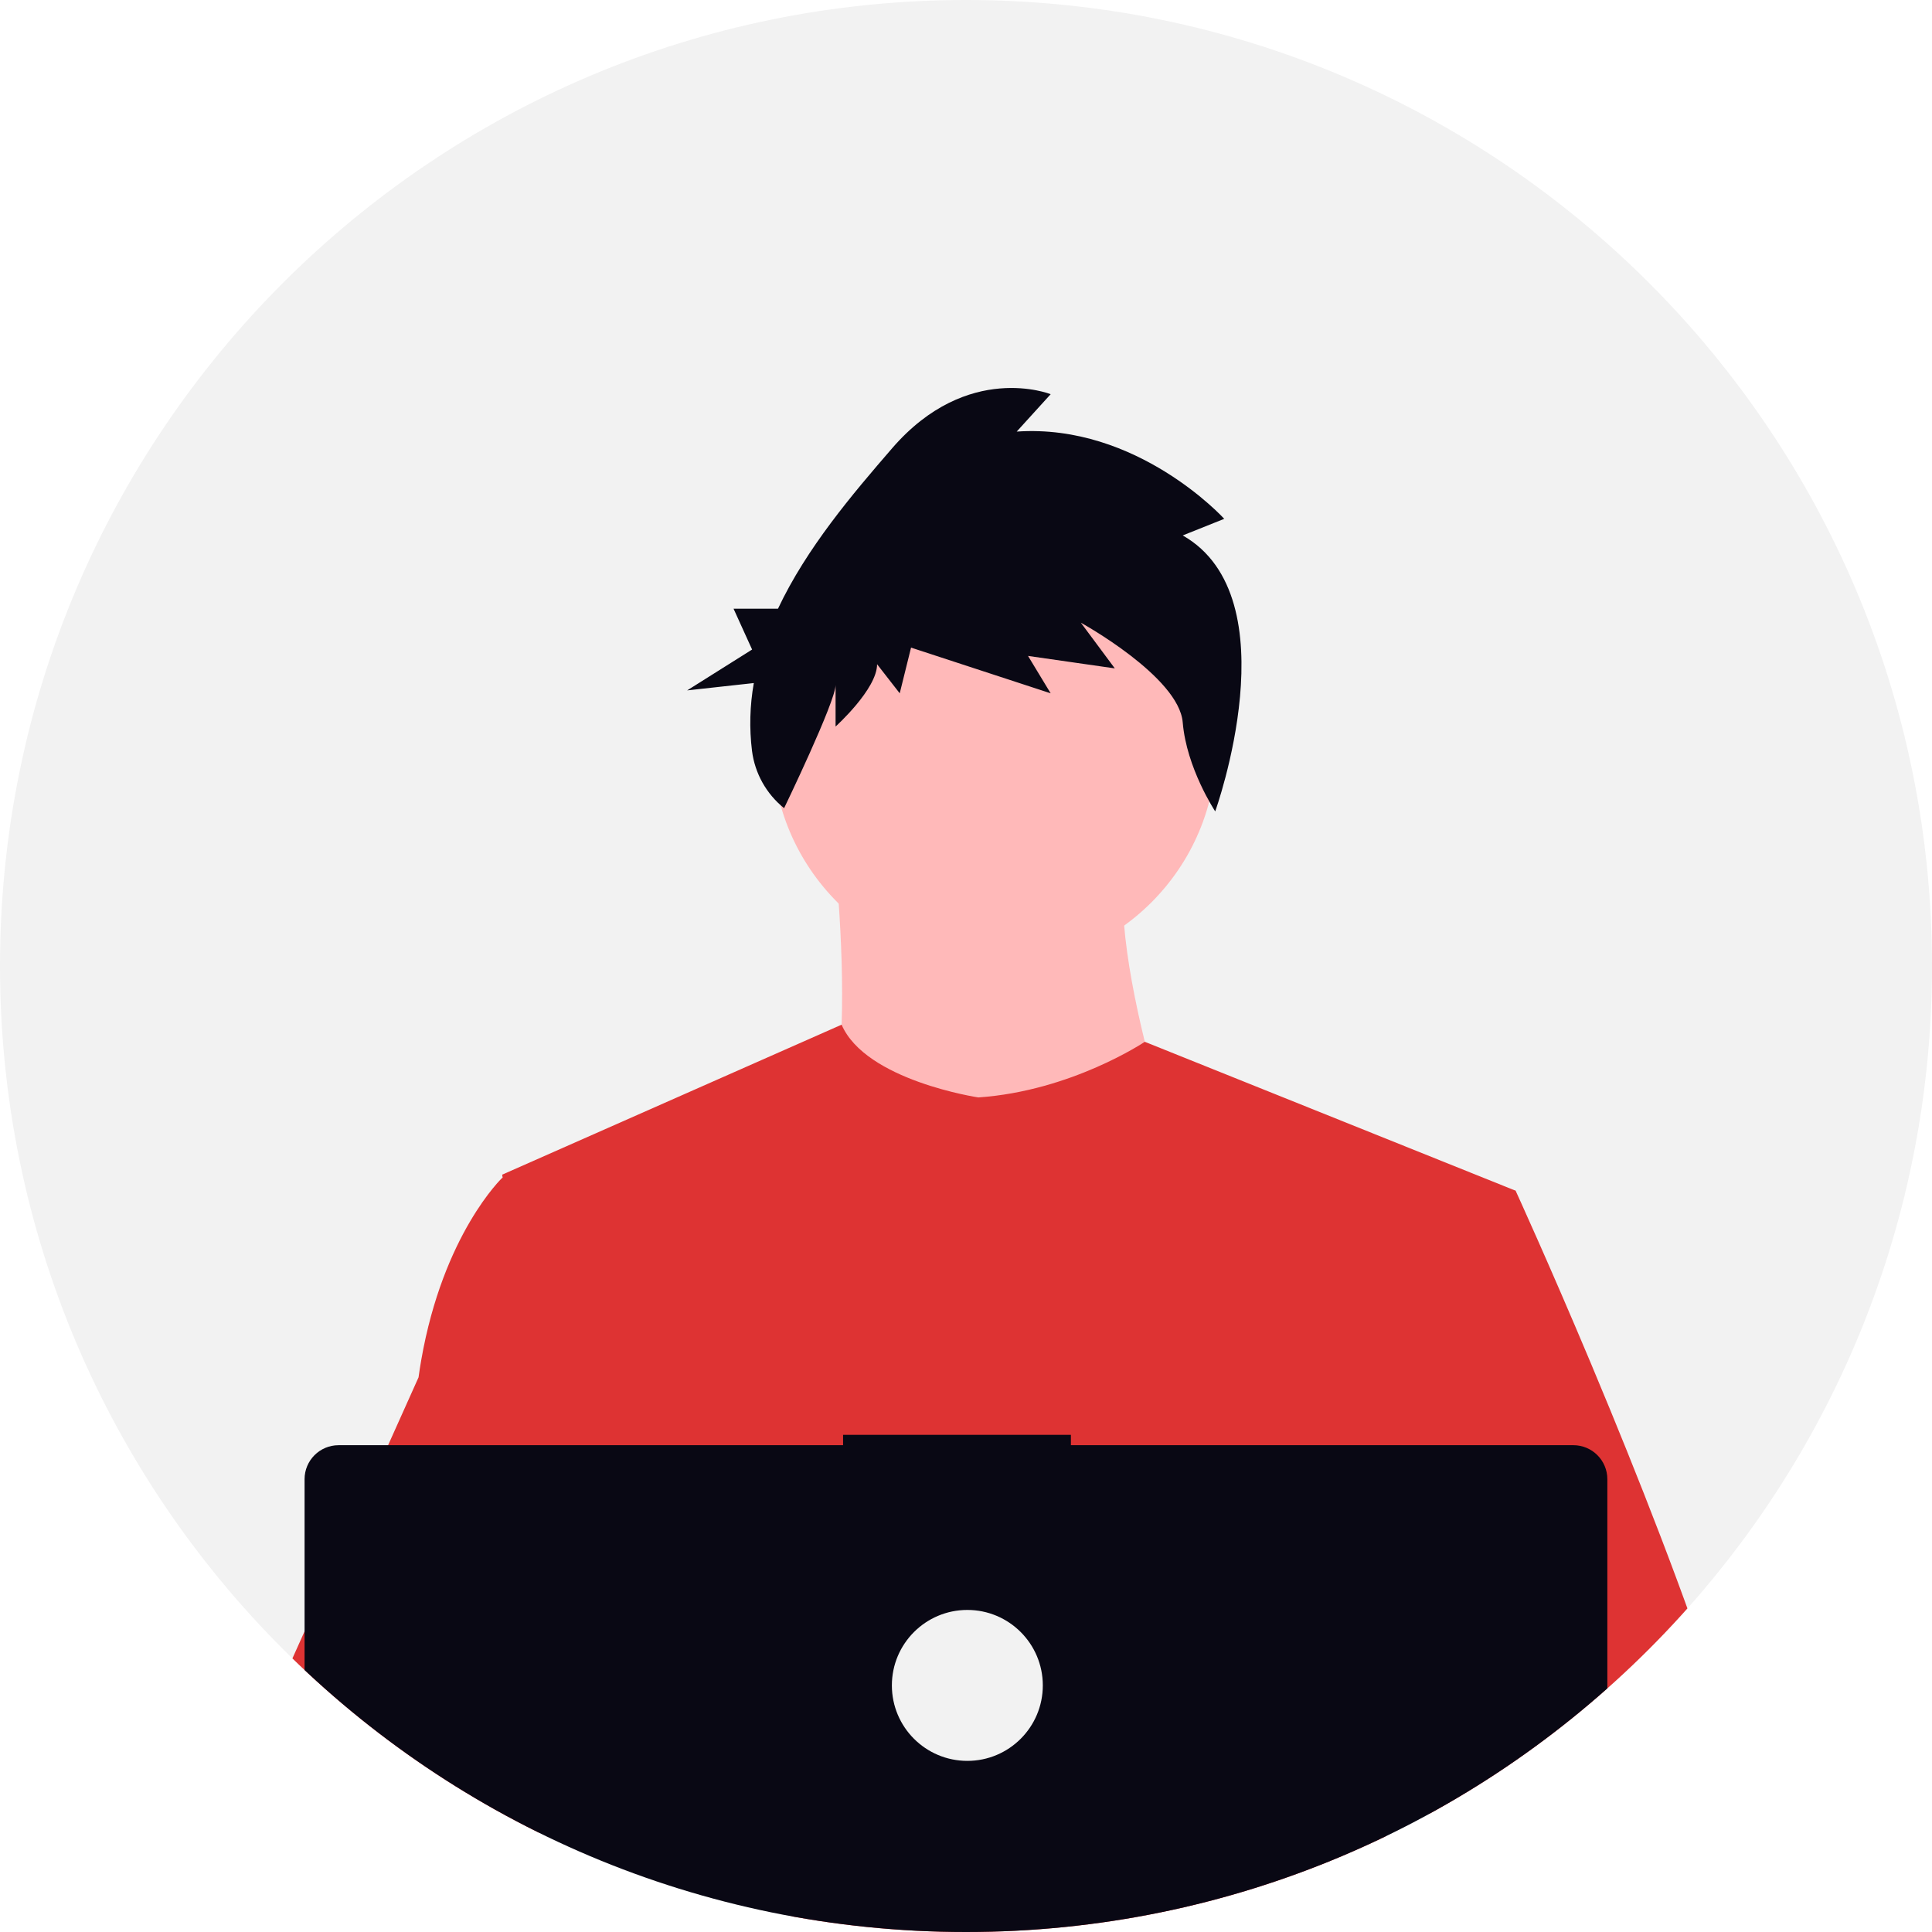
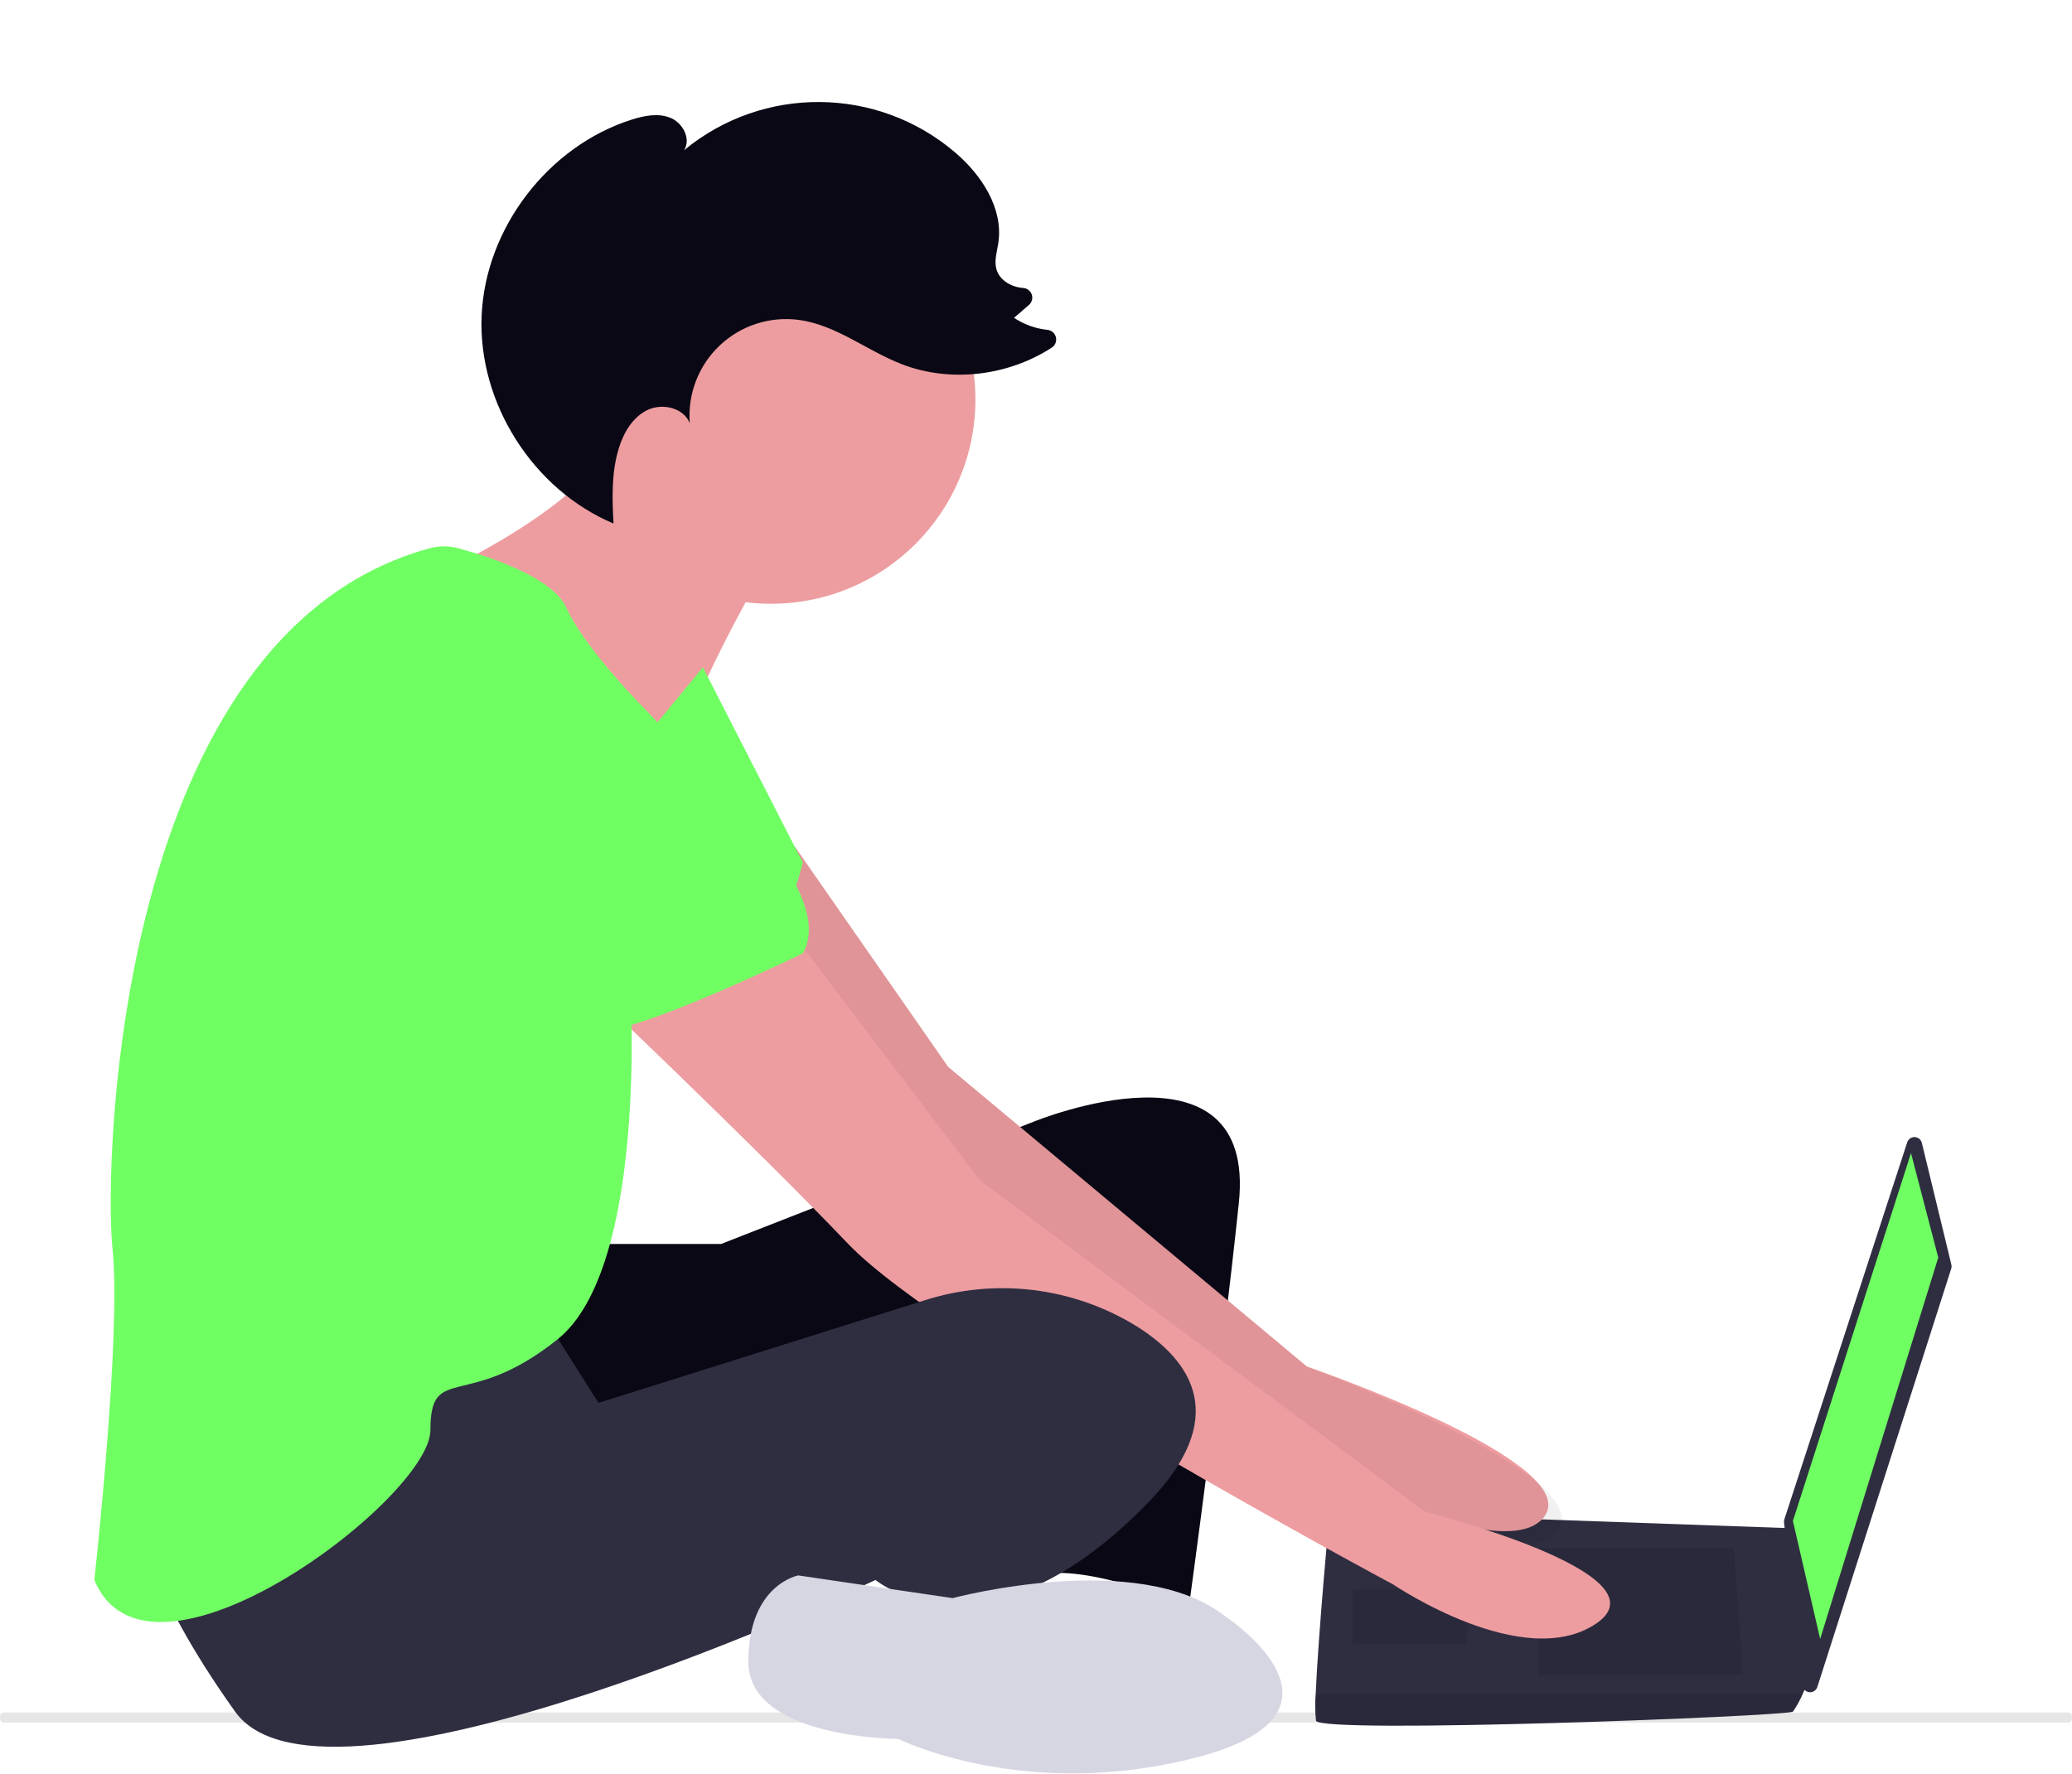
- <svg xmlns="http://www.w3.org/2000/svg" width="640" height="640" viewBox="0 0 640 640" role="img" artist="Katerina Limpitsouni" source="https://undraw.co/">
-   <defs>
-     <clipPath id="a-105">
-       <circle cx="320" cy="320" r="320" transform="translate(626 151)" fill="none" stroke="#707070" stroke-width="1" />
-     </clipPath>
-   </defs>
-   <g transform="translate(-626 -151)">
-     <circle cx="320" cy="320" r="320" transform="translate(626 151)" fill="#f2f2f2" />
-     <g clip-path="url(#a-105)">
-       <path d="M581.722,260.562S595.577,365,574.262,376.728s126.823,12.789,126.823,12.789-33.038-90.588-18.118-118.3Z" transform="translate(318.813 155.394)" fill="#ffb9b9" />
-       <circle cx="73.536" cy="73.536" r="73.536" transform="translate(881.887 324.39)" fill="#ffb9b9" />
-       <path d="M809.257,390.045l-12.32,56.1-26.05,118.69-.78,6.5-8.99,75.25-5.98,49.99-4.01,33.58c-24.38,12.53-42.05,21.18-42.05,21.18s-1.52-7.62-3.97-17.37c-17.11,5.13-48.77,13.64-75.6,15.34,9.77,10.89-141.12-266.12-146.91-303.16-4.66-29.81-8.16-55-8.9-60.36-.1-.7-.15-1.06-.15-1.06l112.43-49.68c7.99,18.53,45.3,24.1,45.3,24.1,30.91-2.13,55.14-18.43,55.14-18.43Z" transform="translate(318.813 155.394)" fill="#de3333" />
-       <path d="M720.129,154.235l13.749-5.5s-28.749-31.651-68.747-28.9l11.25-12.385s-27.5-11.009-52.5,17.89c-13.141,15.191-28.346,33.048-37.825,53.163H571.33l6.146,13.532-21.509,13.532,22.077-2.431a75.616,75.616,0,0,0-.6,22.445,29.041,29.041,0,0,0,10.634,19h0s17.052-35.3,17.052-40.8v13.761S618.88,205.157,618.88,196.9l7.5,9.633,3.75-15.137,46.248,15.137-7.5-12.385,28.749,4.128-11.25-15.137s32.5,17.89,33.749,33.027,10.762,29.481,10.762,29.481S756.378,174.877,720.129,154.235Z" transform="translate(297.666 174.133)" fill="#090814" />
-       <path d="M889.187,647.955c-7.49,8.12-26.05,20.35-48.55,33.59-8.37,4.92-17.28,9.99-26.37,15.03-21.69,12.03-44.4,23.95-63.14,33.58-24.38,12.53-42.05,21.18-42.05,21.18s-1.52-7.62-3.97-17.37c-3.28-13.05-8.22-29.92-13.37-37.39-.18-.26-.36-.5-.54-.74-1.5-1.97-3.01-3.12-4.5-3.12l74.42-46.13,32.16-19.94-23.17-55.31-29.06-69.38,17.54-55.81,17.63-56.1h33.04s10.94,23.88,24.93,57.18c2.09,4.98,4.25,10.17,6.45,15.53C869.417,532.755,905.3,630.5,889.187,647.955Z" transform="translate(318.813 155.394)" fill="#de3333" />
-       <path d="M556.677,695.915a47.792,47.792,0,0,0-8.1.66c-22.99,3.95-29.77,24.76-31.7,38.7a71.847,71.847,0,0,0-.7,12.86l-20.31-15.62-7.4-5.69c-17.81-6.21-33.68-17.24-47.44-30.25a238.478,238.478,0,0,1-31.95-37.89,334.144,334.144,0,0,1-24.72-42.4,31.184,31.184,0,0,1-.43-26.45l25.15-56.05,36.76-81.92q.4-2.925.89-5.72c7.29-41.8,26.82-60.36,26.82-60.36h14.92l9.98,60.36,12.4,74.99-8.69,28.34-20.08,65.45,19.19,20.84Z" transform="translate(318.813 155.394)" fill="#de3333" />
-       <path d="M828.381,510.145H661.938v-3.431H586.466v3.431H419.337A11.259,11.259,0,0,0,408.079,521.4V749.315a11.259,11.259,0,0,0,11.259,11.259H828.381a11.259,11.259,0,0,0,11.259-11.259V521.4a11.259,11.259,0,0,0-11.259-11.259Z" transform="translate(318.813 119.599)" fill="#090814" />
-       <circle cx="25" cy="25" r="25" transform="translate(921.445 684.314)" fill="#f2f2f2" />
+ <svg xmlns="http://www.w3.org/2000/svg" width="800.932" height="685.684" viewBox="0 0 800.932 685.684" role="img" artist="Katerina Limpitsouni" source="https://undraw.co/">
+   <g transform="translate(-673.43 -291.537)">
+     <path d="M255.615,690.678c0,1.077.589,1.953,1.32,1.956h798.284c.733,0,1.328-.876,1.328-1.956s-.595-1.956-1.328-1.956H256.943c-.731,0-1.326.867-1.328,1.945Z" transform="translate(417.815 264.968)" fill="#e6e6e6" />
+     <g transform="translate(709.893 291.537)">
+       <path d="M862.8,562.914l11.409,47.062a2.942,2.942,0,0,1-.057,1.588L822.4,773.293a2.94,2.94,0,0,1-5.72-.564l-7.159-63a2.943,2.943,0,0,1,.126-1.243l47.5-145.787a2.94,2.94,0,0,1,5.652.219Z" transform="translate(-156.371 -121.02)" fill="#2f2e41" />
+       <path d="M770.185,412.038l10.536,40.378L735.074,599.885l-10.533-45.644Z" transform="translate(-67.954 33.826)" fill="#70ff63" />
+       <path d="M755.294,685.036c1.756,5.267,182.581-1.755,184.336-3.511a38.1,38.1,0,0,0,3.862-7.022c1.65-3.511,3.16-7.022,3.16-7.022l-7.022-56.846L760.561,604.28s-4.477,48.173-5.39,70.223a52.674,52.674,0,0,0,.123,10.534Z" transform="translate(-283.042 -19.719)" fill="#2f2e41" />
+       <path d="M770.445,458.005l3.509,49.156h-79V458.005Z" transform="translate(-136.679 140.595)" opacity="0.1" />
+       <path d="M718.935,462.825l.472-.093-2.226,21.159h-43.89V462.825Z" transform="translate(-186.994 151.575)" opacity="0.1" />
+       <path d="M755.294,635.947c1.756,5.267,182.581-1.755,184.336-3.511a38.1,38.1,0,0,0,3.862-7.022H755.171a52.674,52.674,0,0,0,.123,10.534Z" transform="translate(-283.042 29.37)" opacity="0.1" />
+       <path d="M701.736,612.7h49.156l121.135-47.4s86.024-35.112,79,31.6-19.311,156.247-19.311,156.247-38.623-17.556-59.69-12.289S865,633.763,865,633.763s-172.047,82.512-187.847,71.979-19.311-84.268-19.311-84.268Z" transform="translate(-508.622 -131.716)" fill="#090814" />
+       <path d="M725.184,526.777l59.489,85.472L923.364,728.117s108.959,37.389,91.4,58.456-105.448-28.611-105.448-28.611S749.562,642.094,744.3,633.316s-63.2-91.29-63.2-91.29Z" transform="translate(-454.624 -199.736)" fill="#ed9da0" />
+       <path d="M725.184,526.777l59.489,85.472L923.364,728.117s114.293,42.639,96.738,63.706-110.782-33.861-110.782-33.861S749.562,642.094,744.3,633.316s-63.2-91.29-63.2-91.29Z" transform="translate(-454.624 -199.736)" opacity="0.058" />
+       <path d="M774.141,543.536s-26.334,45.645-31.6,70.223-79-49.156-79-49.156l-9.656-25.456s69.345-32.478,64.079-58.812S774.141,543.536,774.141,543.536Z" transform="translate(-517.826 -318.87)" fill="#ed9da0" />
+       <circle cx="79.001" cy="79.001" r="79.001" transform="translate(182.579 75.442)" fill="#ed9da0" />
+       <path d="M753.21,537.178l71.979,94.8L997.235,760.137s94.4,23.767,66.311,43.078-78.6-14.989-78.6-14.989-173.8-93.046-210.67-131.669S668.942,552.979,668.942,552.979Z" transform="translate(-482.85 -175.577)" fill="#ed9da0" />
+       <path d="M774.467,589.243,795.534,622.6l125.73-39.555a98.857,98.857,0,0,1,82.307,9.93c21.945,13.825,35.99,35.77,4.389,68.248-63.2,64.956-105.335,29.845-105.335,29.845S690.2,791.135,655.087,741.979s-36.867-73.734-36.867-73.734S753.4,583.977,774.467,589.243Z" transform="translate(-600.664 -80.173)" fill="#2f2e41" />
+       <path d="M873.356,627.477s56.178,36.867-10.534,54.423-115.868-7.022-115.868-7.022-57.934,0-57.934-29.845,19.311-33.356,19.311-33.356l59.69,8.778S840,601.143,873.356,627.477Z" transform="translate(-436.215 -2.538)" fill="#d6d6e3" />
+       <g transform="translate(0 211.245)">
+         <path d="M724.234,506.005l38.623,75.49s-8.778,36.867-22.822,40.378S666.3,576.229,666.3,576.229Z" transform="translate(-488.986 -459.229)" fill="#70ff63" />
+         <path d="M742.722,492.632a20.836,20.836,0,0,1,10.845.028c11.269,3.025,36.533,11.034,41.949,23.222,7.022,15.8,31.6,40.378,31.6,40.378s33.356,33.356,26.334,56.179S820.095,661.6,820.095,661.6s7.022,108.846-28.089,136.935-49.157,8.778-49.157,35.112S634,942.488,612.936,891.576c0,0,10.534-94.8,7.022-128.157C616.5,730.544,621.564,525.432,742.722,492.632Z" transform="translate(-612.936 -491.927)" fill="#70ff63" />
+         <path d="M726.231,508.7s107.091,79,87.779,112.357c0,0-64.956,31.6-79,29.845s-68.468-63.2-82.512-68.468S631.43,482.367,726.231,508.7Z" transform="translate(-540.14 -463.68)" fill="#70ff63" />
+       </g>
+       <path d="M31.08,37.594c4.012-3.2,8.7-6.144,13.829-5.979s10.329,4.8,9.267,9.817A81.5,81.5,0,0,1,152.26,4.654c12.747,4.5,25.247,13.494,28.175,26.69.752,3.387.913,7.1,3.028,9.852,2.667,3.468,7.769,4.253,11.97,3.033l.126-.037a3.747,3.747,0,0,1,4.528,5.29l-3.607,6.727a28.9,28.9,0,0,0,13.77-.293,3.744,3.744,0,0,1,3.976,5.827C202.334,78.07,182.465,88.614,162.189,88.49c-14.411-.088-28.97-5.055-42.994-1.741a37.346,37.346,0,0,0-25.119,52.427c-4.309-4.713-12.637-3.6-17.045,1.023s-5.548,11.517-5.1,17.887c.679,9.743,4.5,18.923,8.52,27.858-33.738-1.062-65.65-24.729-76.391-56.74C-6.73,97.061,4.574,58.738,31.08,37.594Z" transform="translate(192.224 0) rotate(21)" fill="#090814" />
    </g>
  </g>
</svg>
